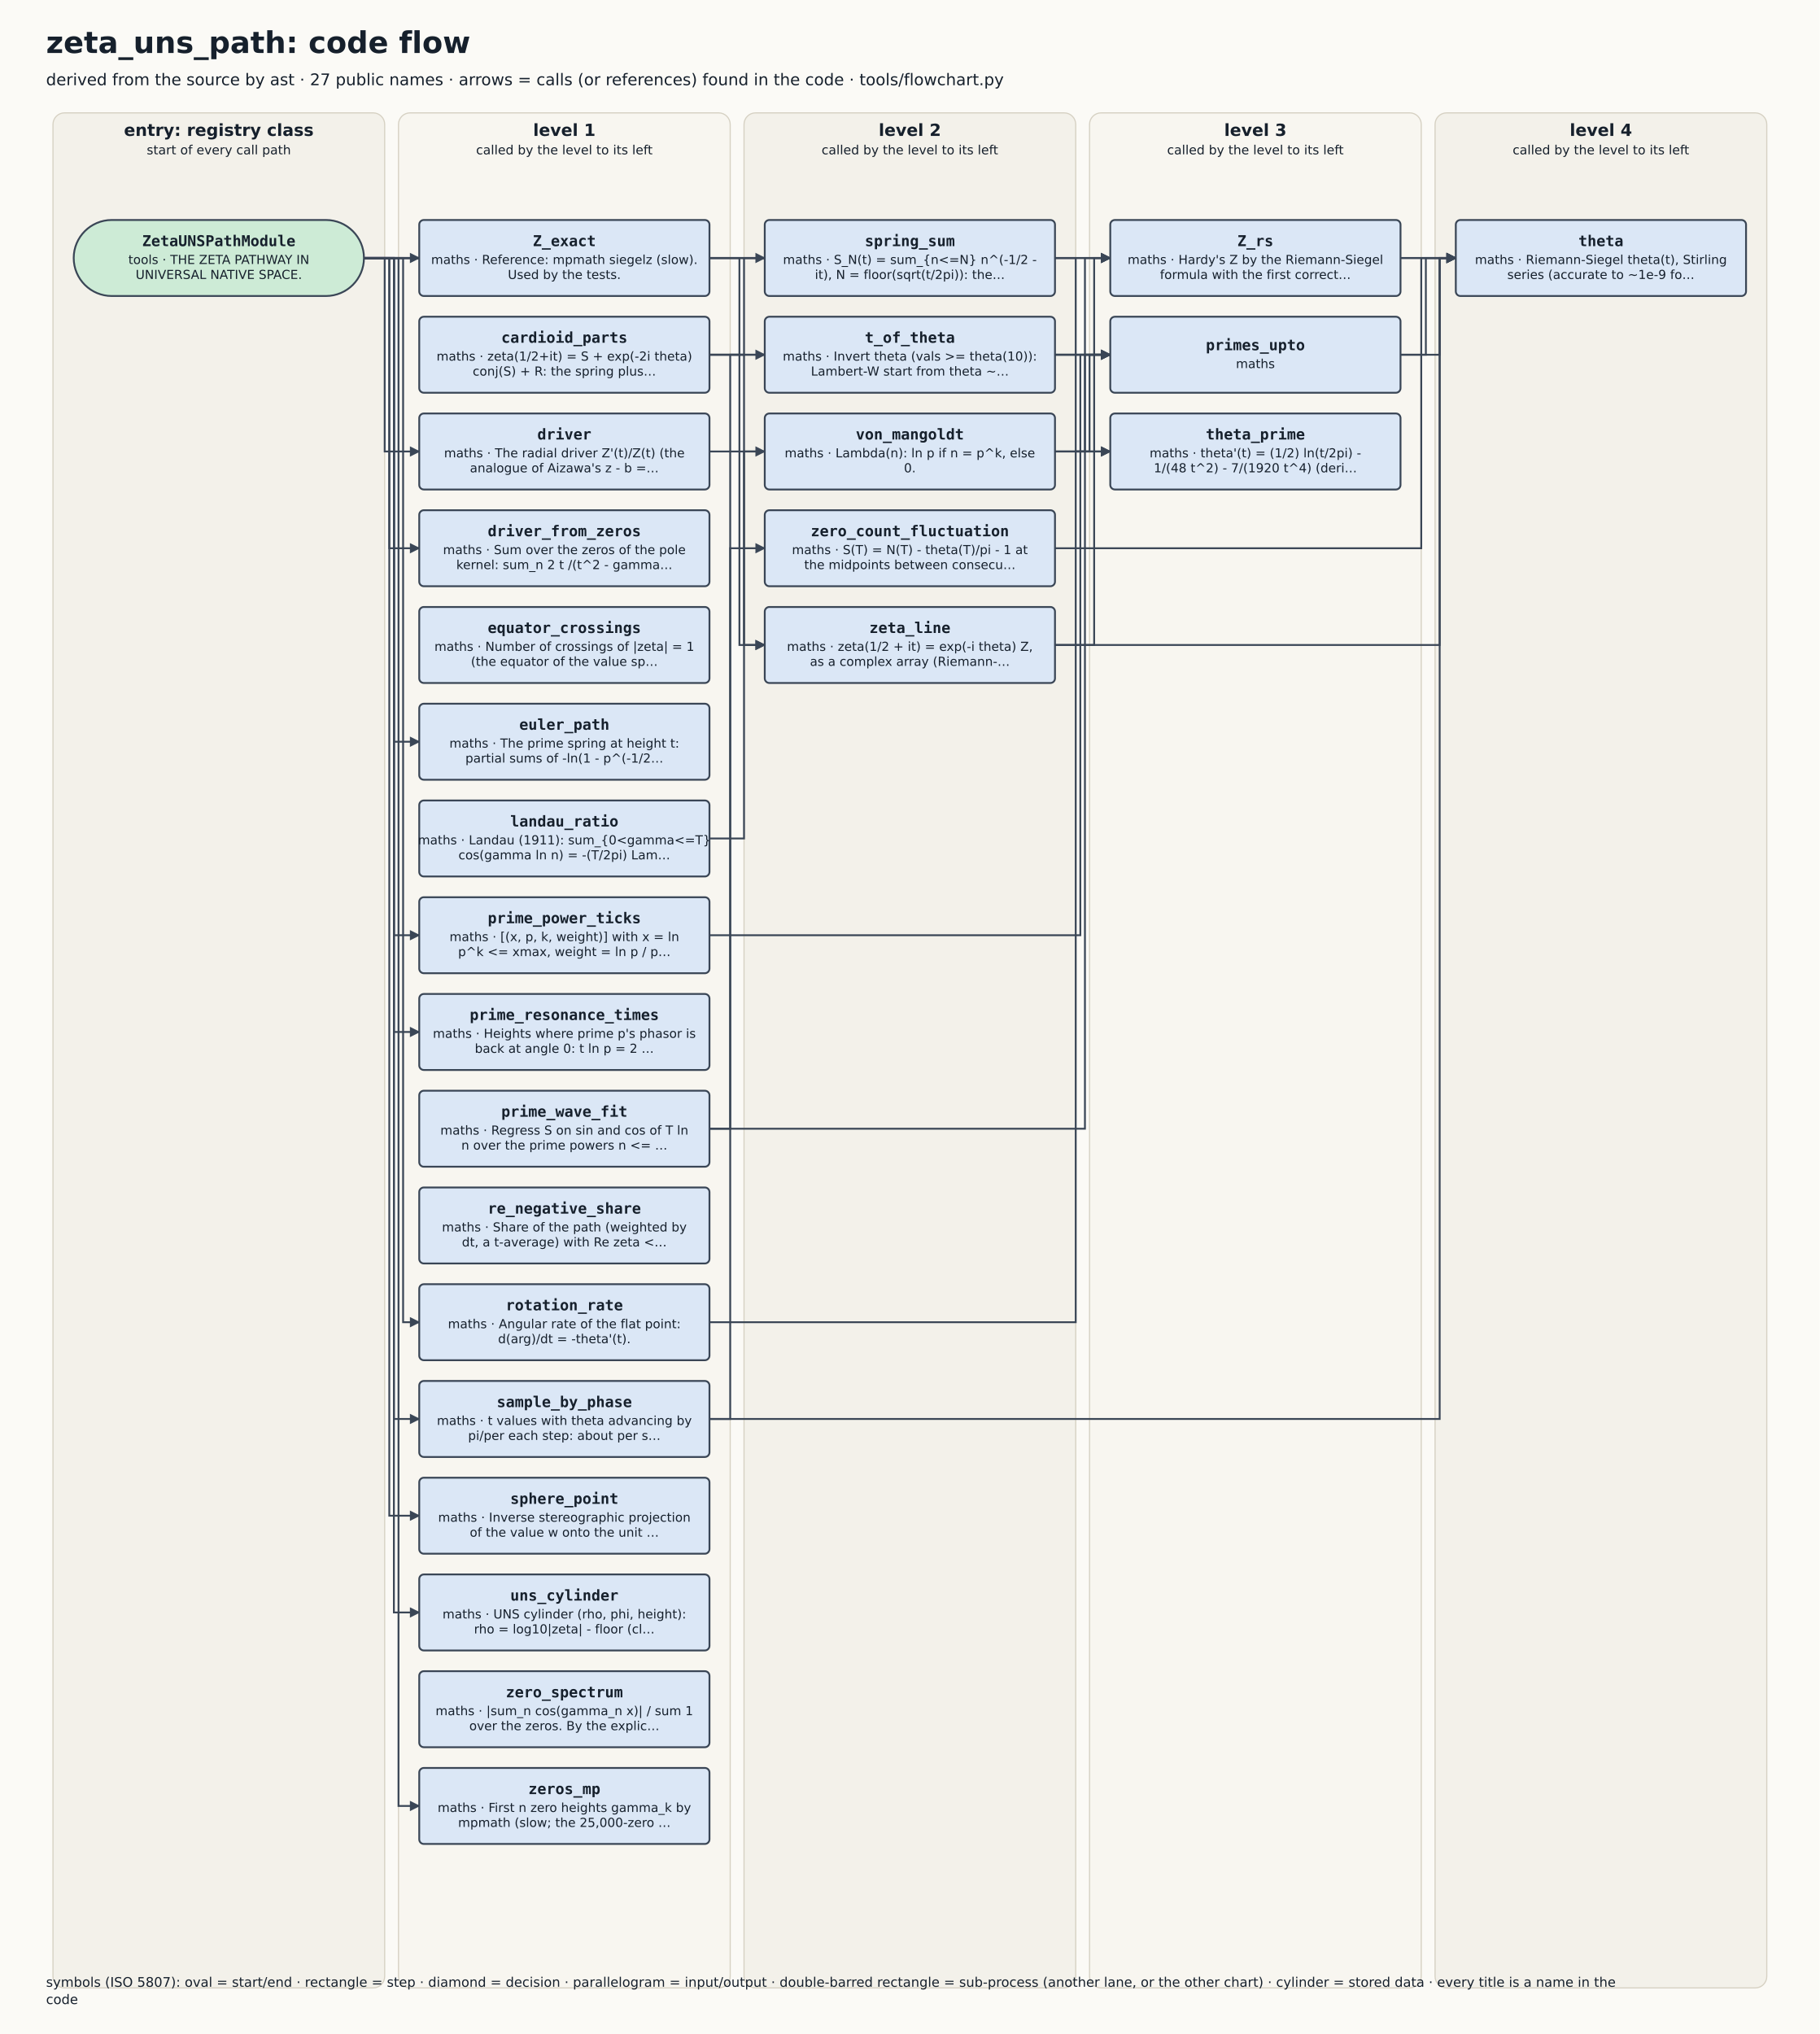
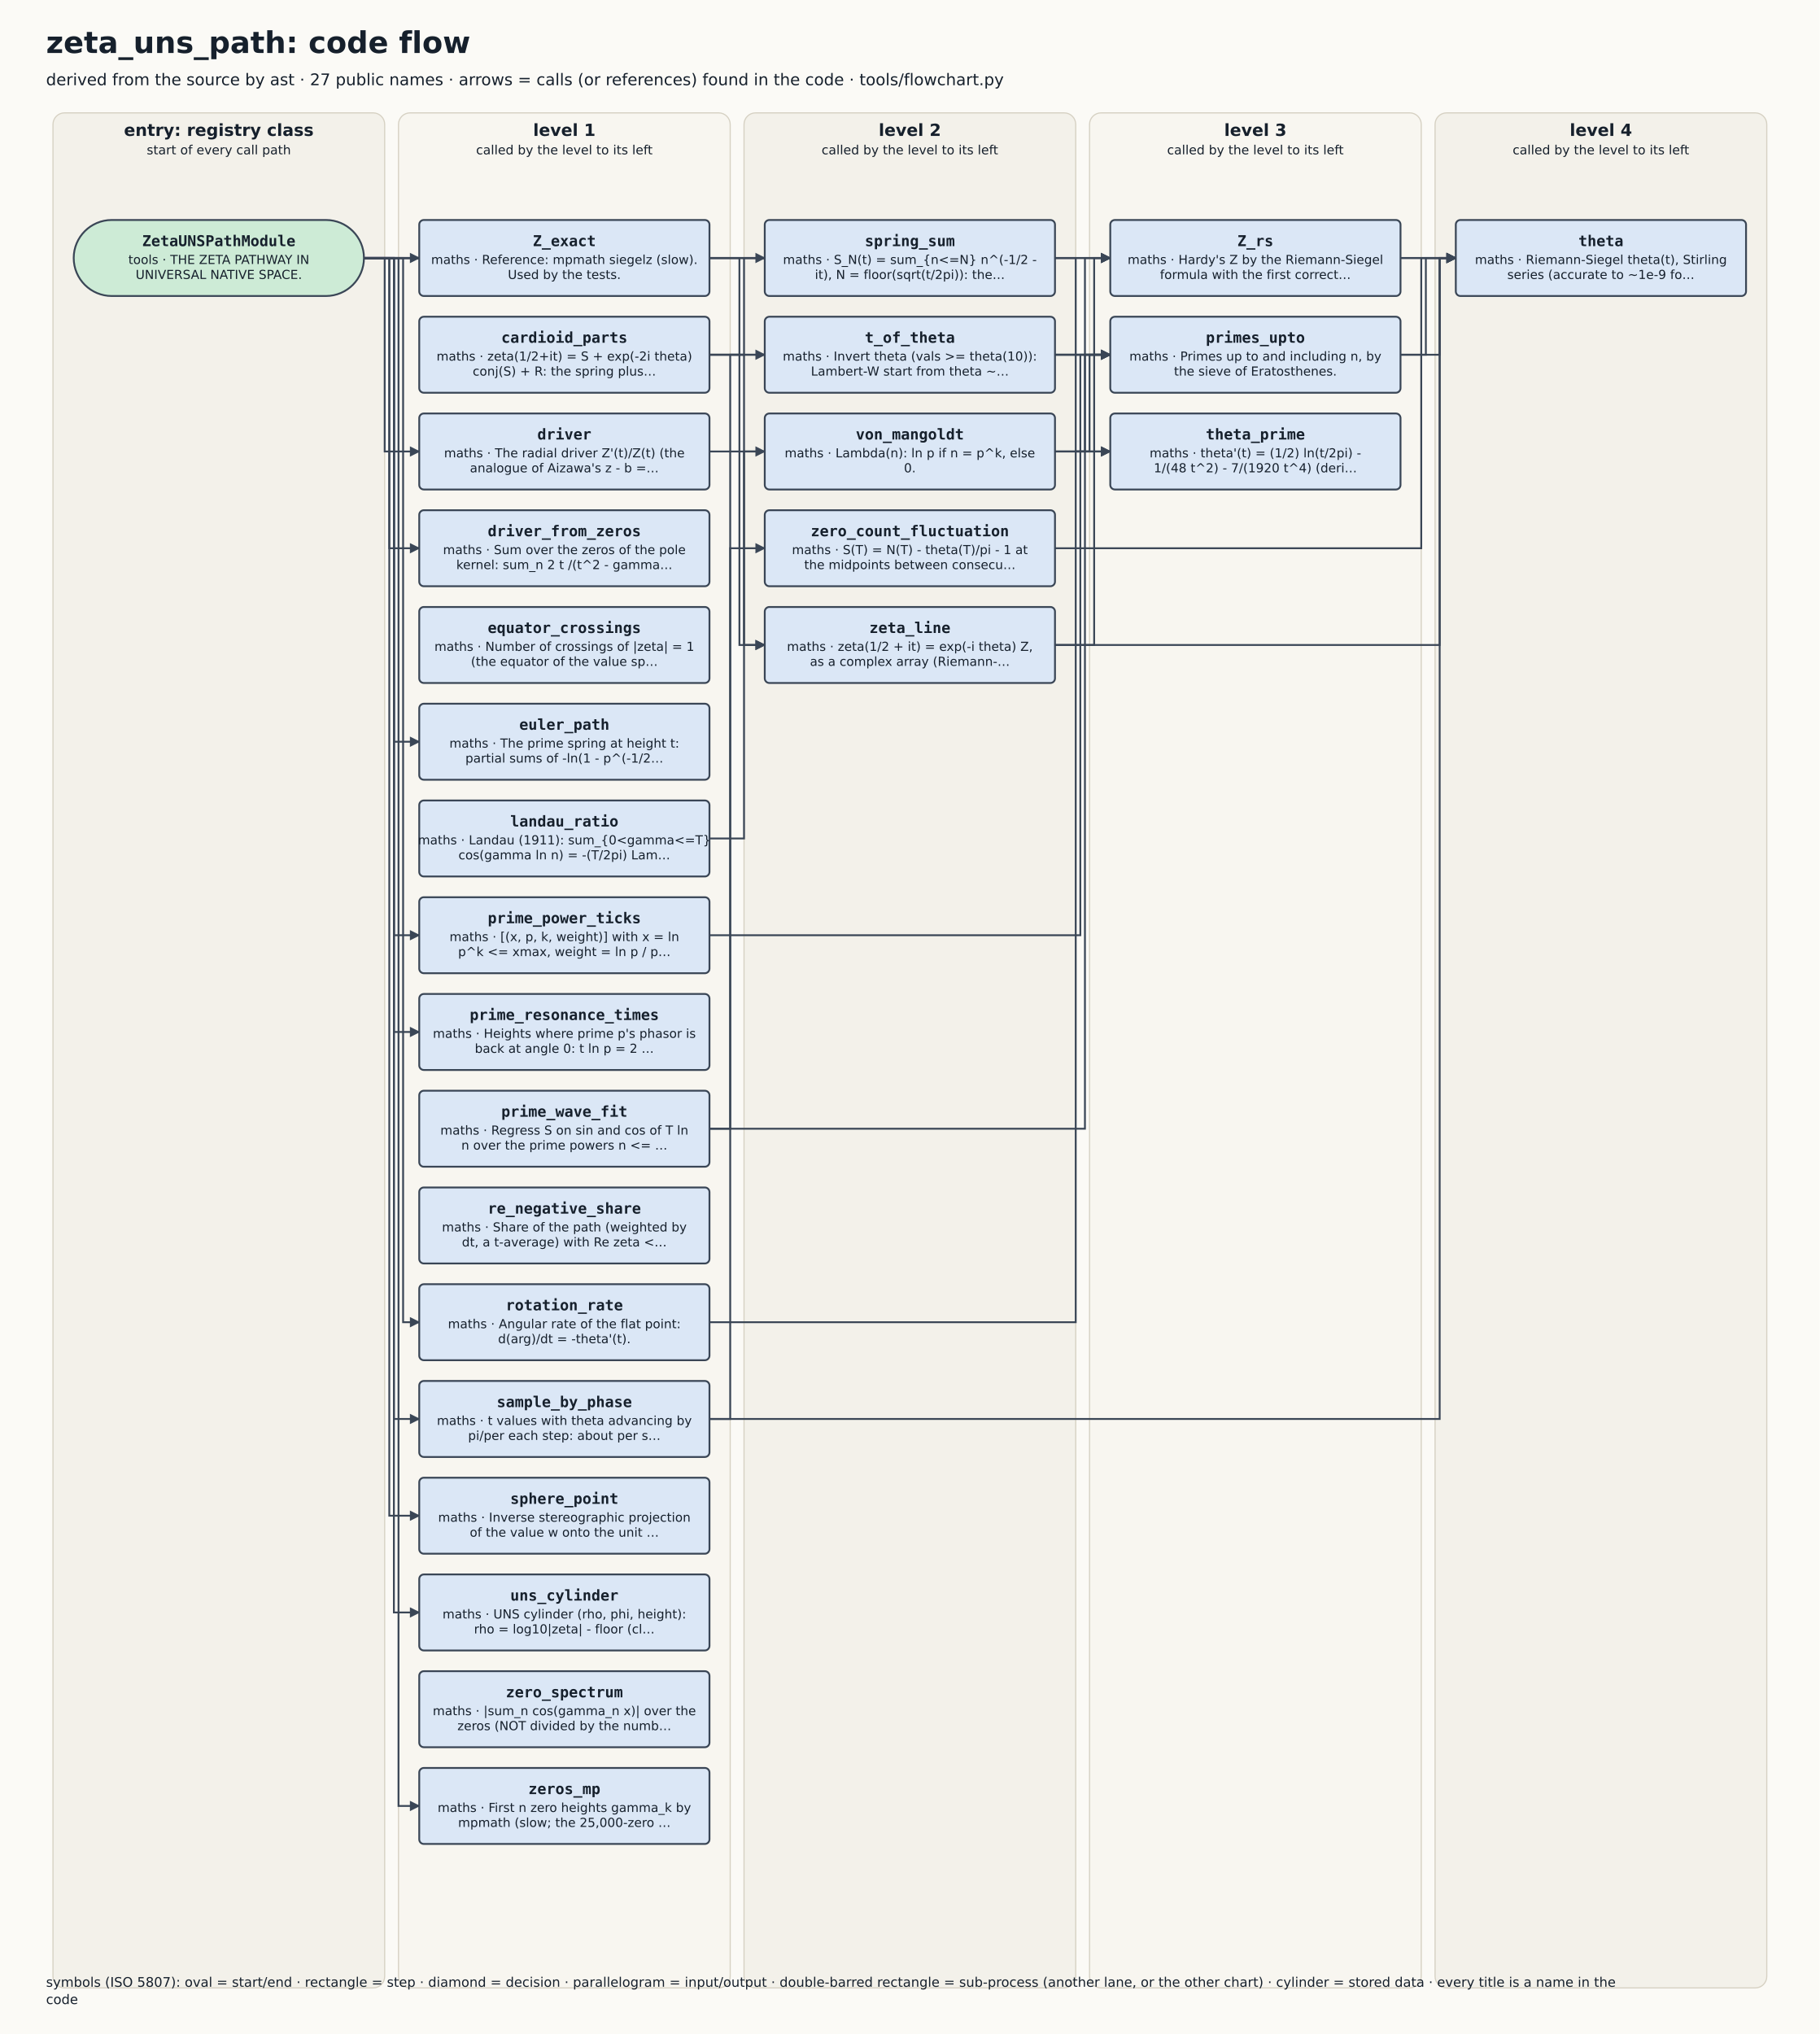
<svg xmlns="http://www.w3.org/2000/svg" width="1580" height="1766" viewBox="0 0 1580 1766" font-family="DejaVu Sans, Verdana, sans-serif">
  <defs>
    <marker id="ah" viewBox="0 0 10 10" refX="9" refY="5" markerWidth="9" markerHeight="9" markerUnits="userSpaceOnUse" orient="auto-start-reverse">
      <path d="M0,0 L10,5 L0,10 z" fill="#3a4656" />
    </marker>
  </defs>
  <rect width="1580" height="1766" fill="#fbfaf6" />
  <text x="40" y="46" font-size="26" font-weight="700" fill="#16202c">zeta_uns_path: code flow</text>
  <text x="40" y="74" font-size="14" fill="#16202c">derived from the source by ast · 27 public names · arrows = calls (or references) found in the code · tools/flowchart.py</text>
  <rect x="46" y="98" width="288" height="1628" rx="10" fill="#f3f1ea" stroke="#d6d1c3" />
  <text x="190.0" y="118" font-size="14.5" font-weight="700" fill="#16202c" text-anchor="middle">entry: registry class</text>
  <text x="190.0" y="134" font-size="11" fill="#16202c" text-anchor="middle">start of every call path</text>
  <rect x="346" y="98" width="288" height="1628" rx="10" fill="#f8f6f0" stroke="#d6d1c3" />
  <text x="490.0" y="118" font-size="14.5" font-weight="700" fill="#16202c" text-anchor="middle">level 1</text>
  <text x="490.0" y="134" font-size="11" fill="#16202c" text-anchor="middle">called by the level to its left</text>
  <rect x="646" y="98" width="288" height="1628" rx="10" fill="#f3f1ea" stroke="#d6d1c3" />
  <text x="790.0" y="118" font-size="14.5" font-weight="700" fill="#16202c" text-anchor="middle">level 2</text>
  <text x="790.0" y="134" font-size="11" fill="#16202c" text-anchor="middle">called by the level to its left</text>
  <rect x="946" y="98" width="288" height="1628" rx="10" fill="#f8f6f0" stroke="#d6d1c3" />
  <text x="1090.0" y="118" font-size="14.5" font-weight="700" fill="#16202c" text-anchor="middle">level 3</text>
  <text x="1090.0" y="134" font-size="11" fill="#16202c" text-anchor="middle">called by the level to its left</text>
  <rect x="1246" y="98" width="288" height="1628" rx="10" fill="#f3f1ea" stroke="#d6d1c3" />
  <text x="1390.0" y="118" font-size="14.5" font-weight="700" fill="#16202c" text-anchor="middle">level 4</text>
  <text x="1390.0" y="134" font-size="11" fill="#16202c" text-anchor="middle">called by the level to its left</text>
  <path d="M1216.0,224.0 L1234.0,224.0 L1234.0,224.0 L1264.0,224.0" fill="none" stroke="#3a4656" stroke-width="1.6" marker-end="url(#ah)" />
  <path d="M616.0,308.0 L646.0,308.0 L646.0,224.0 L664.0,224.0" fill="none" stroke="#3a4656" stroke-width="1.6" marker-end="url(#ah)" />
  <path d="M616.0,308.0 L1250.0,308.0 L1250.0,224.0 L1264.0,224.0" fill="none" stroke="#3a4656" stroke-width="1.6" marker-end="url(#ah)" />
  <path d="M616.0,308.0 L646.0,308.0 L646.0,560.0 L664.0,560.0" fill="none" stroke="#3a4656" stroke-width="1.6" marker-end="url(#ah)" />
  <path d="M616.0,392.0 L942.0,392.0 L942.0,224.0 L964.0,224.0" fill="none" stroke="#3a4656" stroke-width="1.6" marker-end="url(#ah)" />
  <path d="M616.0,728.0 L646.0,728.0 L646.0,392.0 L664.0,392.0" fill="none" stroke="#3a4656" stroke-width="1.6" marker-end="url(#ah)" />
  <path d="M616.0,812.0 L938.0,812.0 L938.0,308.0 L964.0,308.0" fill="none" stroke="#3a4656" stroke-width="1.6" marker-end="url(#ah)" />
  <path d="M616.0,980.0 L942.0,980.0 L942.0,308.0 L964.0,308.0" fill="none" stroke="#3a4656" stroke-width="1.6" marker-end="url(#ah)" />
  <path d="M616.0,980.0 L634.0,980.0 L634.0,476.0 L664.0,476.0" fill="none" stroke="#3a4656" stroke-width="1.6" marker-end="url(#ah)" />
  <path d="M616.0,1148.0 L934.0,1148.0 L934.0,392.0 L964.0,392.0" fill="none" stroke="#3a4656" stroke-width="1.6" marker-end="url(#ah)" />
  <path d="M616.0,1232.0 L634.0,1232.0 L634.0,308.0 L664.0,308.0" fill="none" stroke="#3a4656" stroke-width="1.6" marker-end="url(#ah)" />
  <path d="M616.0,1232.0 L1250.0,1232.0 L1250.0,224.0 L1264.0,224.0" fill="none" stroke="#3a4656" stroke-width="1.6" marker-end="url(#ah)" />
  <path d="M916.0,308.0 L1238.0,308.0 L1238.0,224.0 L1264.0,224.0" fill="none" stroke="#3a4656" stroke-width="1.6" marker-end="url(#ah)" />
  <path d="M916.0,308.0 L934.0,308.0 L934.0,392.0 L964.0,392.0" fill="none" stroke="#3a4656" stroke-width="1.6" marker-end="url(#ah)" />
  <path d="M916.0,392.0 L946.0,392.0 L946.0,308.0 L964.0,308.0" fill="none" stroke="#3a4656" stroke-width="1.6" marker-end="url(#ah)" />
  <path d="M916.0,476.0 L1234.0,476.0 L1234.0,224.0 L1264.0,224.0" fill="none" stroke="#3a4656" stroke-width="1.6" marker-end="url(#ah)" />
  <path d="M916.0,560.0 L950.0,560.0 L950.0,224.0 L964.0,224.0" fill="none" stroke="#3a4656" stroke-width="1.6" marker-end="url(#ah)" />
  <path d="M916.0,560.0 L1250.0,560.0 L1250.0,224.0 L1264.0,224.0" fill="none" stroke="#3a4656" stroke-width="1.6" marker-end="url(#ah)" />
  <path d="M316.0,224.0 L350.0,224.0 L350.0,224.0 L364.0,224.0" fill="none" stroke="#3a4656" stroke-width="1.6" marker-end="url(#ah)" />
  <path d="M316.0,224.0 L946.0,224.0 L946.0,224.0 L964.0,224.0" fill="none" stroke="#3a4656" stroke-width="1.6" marker-end="url(#ah)" />
  <path d="M316.0,224.0 L334.0,224.0 L334.0,392.0 L364.0,392.0" fill="none" stroke="#3a4656" stroke-width="1.6" marker-end="url(#ah)" />
  <path d="M316.0,224.0 L338.0,224.0 L338.0,476.0 L364.0,476.0" fill="none" stroke="#3a4656" stroke-width="1.6" marker-end="url(#ah)" />
  <path d="M316.0,224.0 L342.0,224.0 L342.0,644.0 L364.0,644.0" fill="none" stroke="#3a4656" stroke-width="1.6" marker-end="url(#ah)" />
  <path d="M316.0,224.0 L342.0,224.0 L342.0,812.0 L364.0,812.0" fill="none" stroke="#3a4656" stroke-width="1.6" marker-end="url(#ah)" />
  <path d="M316.0,224.0 L342.0,224.0 L342.0,896.0 L364.0,896.0" fill="none" stroke="#3a4656" stroke-width="1.6" marker-end="url(#ah)" />
  <path d="M316.0,224.0 L934.0,224.0 L934.0,308.0 L964.0,308.0" fill="none" stroke="#3a4656" stroke-width="1.6" marker-end="url(#ah)" />
  <path d="M316.0,224.0 L350.0,224.0 L350.0,1148.0 L364.0,1148.0" fill="none" stroke="#3a4656" stroke-width="1.6" marker-end="url(#ah)" />
  <path d="M316.0,224.0 L342.0,224.0 L342.0,1232.0 L364.0,1232.0" fill="none" stroke="#3a4656" stroke-width="1.6" marker-end="url(#ah)" />
  <path d="M316.0,224.0 L338.0,224.0 L338.0,1316.0 L364.0,1316.0" fill="none" stroke="#3a4656" stroke-width="1.6" marker-end="url(#ah)" />
  <path d="M316.0,224.0 L1246.0,224.0 L1246.0,224.0 L1264.0,224.0" fill="none" stroke="#3a4656" stroke-width="1.6" marker-end="url(#ah)" />
  <path d="M316.0,224.0 L342.0,224.0 L342.0,1400.0 L364.0,1400.0" fill="none" stroke="#3a4656" stroke-width="1.6" marker-end="url(#ah)" />
  <path d="M316.0,224.0 L346.0,224.0 L346.0,1568.0 L364.0,1568.0" fill="none" stroke="#3a4656" stroke-width="1.6" marker-end="url(#ah)" />
  <path d="M316.0,224.0 L642.0,224.0 L642.0,560.0 L664.0,560.0" fill="none" stroke="#3a4656" stroke-width="1.6" marker-end="url(#ah)" />
  <rect x="64.0" y="191.0" width="252" height="66" rx="33.0" fill="#cdebd6" stroke="#3a4656" stroke-width="1.6" />
  <text x="190.0" y="213.7" font-size="13.0" font-weight="700" fill="#16202c" text-anchor="middle" font-family="DejaVu Sans Mono, monospace">ZetaUNSPathModule</text>
  <text x="190.0" y="229.2" font-size="10.8" fill="#16202c" text-anchor="middle">tools · THE ZETA PATHWAY IN</text>
  <text x="190.0" y="242.2" font-size="10.8" fill="#16202c" text-anchor="middle">UNIVERSAL NATIVE SPACE.</text>
  <rect x="364.0" y="191.0" width="252" height="66" rx="4" fill="#dbe7f6" stroke="#3a4656" stroke-width="1.6" />
  <text x="490.0" y="213.7" font-size="13.0" font-weight="700" fill="#16202c" text-anchor="middle" font-family="DejaVu Sans Mono, monospace">Z_exact</text>
  <text x="490.0" y="229.2" font-size="10.8" fill="#16202c" text-anchor="middle">maths · Reference: mpmath siegelz (slow).</text>
  <text x="490.0" y="242.2" font-size="10.8" fill="#16202c" text-anchor="middle">Used by the tests.</text>
  <rect x="364.0" y="275.0" width="252" height="66" rx="4" fill="#dbe7f6" stroke="#3a4656" stroke-width="1.6" />
  <text x="490.0" y="297.6" font-size="13.0" font-weight="700" fill="#16202c" text-anchor="middle" font-family="DejaVu Sans Mono, monospace">cardioid_parts</text>
  <text x="490.0" y="313.1" font-size="10.8" fill="#16202c" text-anchor="middle">maths · zeta(1/2+it) = S + exp(-2i theta)</text>
  <text x="490.0" y="326.1" font-size="10.8" fill="#16202c" text-anchor="middle">conj(S) + R: the spring plus…</text>
  <rect x="364.0" y="359.0" width="252" height="66" rx="4" fill="#dbe7f6" stroke="#3a4656" stroke-width="1.6" />
  <text x="490.0" y="381.6" font-size="13.0" font-weight="700" fill="#16202c" text-anchor="middle" font-family="DejaVu Sans Mono, monospace">driver</text>
  <text x="490.0" y="397.1" font-size="10.8" fill="#16202c" text-anchor="middle">maths · The radial driver Z'(t)/Z(t) (the</text>
  <text x="490.0" y="410.1" font-size="10.8" fill="#16202c" text-anchor="middle">analogue of Aizawa's z - b =…</text>
  <rect x="364.0" y="443.0" width="252" height="66" rx="4" fill="#dbe7f6" stroke="#3a4656" stroke-width="1.6" />
  <text x="490.0" y="465.6" font-size="13.0" font-weight="700" fill="#16202c" text-anchor="middle" font-family="DejaVu Sans Mono, monospace">driver_from_zeros</text>
  <text x="490.0" y="481.1" font-size="10.8" fill="#16202c" text-anchor="middle">maths · Sum over the zeros of the pole</text>
  <text x="490.0" y="494.1" font-size="10.8" fill="#16202c" text-anchor="middle">kernel: sum_n 2 t /(t^2 - gamma…</text>
  <rect x="364.0" y="527.0" width="252" height="66" rx="4" fill="#dbe7f6" stroke="#3a4656" stroke-width="1.6" />
  <text x="490.0" y="549.6" font-size="13.0" font-weight="700" fill="#16202c" text-anchor="middle" font-family="DejaVu Sans Mono, monospace">equator_crossings</text>
  <text x="490.0" y="565.1" font-size="10.8" fill="#16202c" text-anchor="middle">maths · Number of crossings of |zeta| = 1</text>
  <text x="490.0" y="578.1" font-size="10.8" fill="#16202c" text-anchor="middle">(the equator of the value sp…</text>
  <rect x="364.0" y="611.0" width="252" height="66" rx="4" fill="#dbe7f6" stroke="#3a4656" stroke-width="1.6" />
  <text x="490.0" y="633.6" font-size="13.0" font-weight="700" fill="#16202c" text-anchor="middle" font-family="DejaVu Sans Mono, monospace">euler_path</text>
  <text x="490.0" y="649.1" font-size="10.8" fill="#16202c" text-anchor="middle">maths · The prime spring at height t:</text>
  <text x="490.0" y="662.1" font-size="10.8" fill="#16202c" text-anchor="middle">partial sums of  -ln(1 - p^(-1/2…</text>
  <rect x="364.0" y="695.0" width="252" height="66" rx="4" fill="#dbe7f6" stroke="#3a4656" stroke-width="1.6" />
  <text x="490.0" y="717.6" font-size="13.0" font-weight="700" fill="#16202c" text-anchor="middle" font-family="DejaVu Sans Mono, monospace">landau_ratio</text>
  <text x="490.0" y="733.1" font-size="10.8" fill="#16202c" text-anchor="middle">maths · Landau (1911): sum_{0&lt;gamma&lt;=T}</text>
  <text x="490.0" y="746.1" font-size="10.8" fill="#16202c" text-anchor="middle">cos(gamma ln n) = -(T/2pi) Lam…</text>
  <rect x="364.0" y="779.0" width="252" height="66" rx="4" fill="#dbe7f6" stroke="#3a4656" stroke-width="1.6" />
  <text x="490.0" y="801.6" font-size="13.0" font-weight="700" fill="#16202c" text-anchor="middle" font-family="DejaVu Sans Mono, monospace">prime_power_ticks</text>
  <text x="490.0" y="817.1" font-size="10.8" fill="#16202c" text-anchor="middle">maths · [(x, p, k, weight)] with x = ln</text>
  <text x="490.0" y="830.1" font-size="10.8" fill="#16202c" text-anchor="middle">p^k &lt;= xmax, weight = ln p / p…</text>
  <rect x="364.0" y="863.0" width="252" height="66" rx="4" fill="#dbe7f6" stroke="#3a4656" stroke-width="1.6" />
  <text x="490.0" y="885.6" font-size="13.0" font-weight="700" fill="#16202c" text-anchor="middle" font-family="DejaVu Sans Mono, monospace">prime_resonance_times</text>
  <text x="490.0" y="901.1" font-size="10.8" fill="#16202c" text-anchor="middle">maths · Heights where prime p's phasor is</text>
  <text x="490.0" y="914.1" font-size="10.8" fill="#16202c" text-anchor="middle">back at angle 0: t ln p = 2 …</text>
  <rect x="364.0" y="947.0" width="252" height="66" rx="4" fill="#dbe7f6" stroke="#3a4656" stroke-width="1.6" />
  <text x="490.0" y="969.6" font-size="13.0" font-weight="700" fill="#16202c" text-anchor="middle" font-family="DejaVu Sans Mono, monospace">prime_wave_fit</text>
  <text x="490.0" y="985.1" font-size="10.8" fill="#16202c" text-anchor="middle">maths · Regress S on sin and cos of T ln</text>
  <text x="490.0" y="998.1" font-size="10.8" fill="#16202c" text-anchor="middle">n over the prime powers n &lt;= …</text>
  <rect x="364.0" y="1031.0" width="252" height="66" rx="4" fill="#dbe7f6" stroke="#3a4656" stroke-width="1.6" />
  <text x="490.0" y="1053.7" font-size="13.0" font-weight="700" fill="#16202c" text-anchor="middle" font-family="DejaVu Sans Mono, monospace">re_negative_share</text>
  <text x="490.0" y="1069.2" font-size="10.8" fill="#16202c" text-anchor="middle">maths · Share of the path (weighted by</text>
  <text x="490.0" y="1082.2" font-size="10.8" fill="#16202c" text-anchor="middle">dt, a t-average) with Re zeta &lt;…</text>
  <rect x="364.0" y="1115.0" width="252" height="66" rx="4" fill="#dbe7f6" stroke="#3a4656" stroke-width="1.6" />
  <text x="490.0" y="1137.7" font-size="13.0" font-weight="700" fill="#16202c" text-anchor="middle" font-family="DejaVu Sans Mono, monospace">rotation_rate</text>
  <text x="490.0" y="1153.2" font-size="10.8" fill="#16202c" text-anchor="middle">maths · Angular rate of the flat point:</text>
  <text x="490.0" y="1166.2" font-size="10.8" fill="#16202c" text-anchor="middle">d(arg)/dt = -theta'(t).</text>
  <rect x="364.0" y="1199.0" width="252" height="66" rx="4" fill="#dbe7f6" stroke="#3a4656" stroke-width="1.6" />
  <text x="490.0" y="1221.7" font-size="13.0" font-weight="700" fill="#16202c" text-anchor="middle" font-family="DejaVu Sans Mono, monospace">sample_by_phase</text>
  <text x="490.0" y="1237.2" font-size="10.8" fill="#16202c" text-anchor="middle">maths · t values with theta advancing by</text>
  <text x="490.0" y="1250.2" font-size="10.8" fill="#16202c" text-anchor="middle">pi/per each step: about per s…</text>
  <rect x="364.0" y="1283.0" width="252" height="66" rx="4" fill="#dbe7f6" stroke="#3a4656" stroke-width="1.6" />
  <text x="490.0" y="1305.7" font-size="13.0" font-weight="700" fill="#16202c" text-anchor="middle" font-family="DejaVu Sans Mono, monospace">sphere_point</text>
  <text x="490.0" y="1321.2" font-size="10.8" fill="#16202c" text-anchor="middle">maths · Inverse stereographic projection</text>
  <text x="490.0" y="1334.2" font-size="10.8" fill="#16202c" text-anchor="middle">of the value w onto the unit …</text>
  <rect x="364.0" y="1367.0" width="252" height="66" rx="4" fill="#dbe7f6" stroke="#3a4656" stroke-width="1.6" />
  <text x="490.0" y="1389.7" font-size="13.0" font-weight="700" fill="#16202c" text-anchor="middle" font-family="DejaVu Sans Mono, monospace">uns_cylinder</text>
  <text x="490.0" y="1405.2" font-size="10.8" fill="#16202c" text-anchor="middle">maths · UNS cylinder (rho, phi, height):</text>
  <text x="490.0" y="1418.2" font-size="10.8" fill="#16202c" text-anchor="middle">rho = log10|zeta| - floor (cl…</text>
  <rect x="364.0" y="1451.0" width="252" height="66" rx="4" fill="#dbe7f6" stroke="#3a4656" stroke-width="1.6" />
  <text x="490.0" y="1473.7" font-size="13.0" font-weight="700" fill="#16202c" text-anchor="middle" font-family="DejaVu Sans Mono, monospace">zero_spectrum</text>
-   <text x="490.0" y="1489.2" font-size="10.8" fill="#16202c" text-anchor="middle">maths · |sum_n cos(gamma_n x)| / sum 1</text>
-   <text x="490.0" y="1502.2" font-size="10.8" fill="#16202c" text-anchor="middle">over the zeros.  By the explic…</text>
+   <text x="490.0" y="1489.2" font-size="10.8" fill="#16202c" text-anchor="middle">maths · |sum_n cos(gamma_n x)| over the</text>
+   <text x="490.0" y="1502.2" font-size="10.8" fill="#16202c" text-anchor="middle">zeros (NOT divided by the numb…</text>
  <rect x="364.0" y="1535.0" width="252" height="66" rx="4" fill="#dbe7f6" stroke="#3a4656" stroke-width="1.6" />
  <text x="490.0" y="1557.7" font-size="13.0" font-weight="700" fill="#16202c" text-anchor="middle" font-family="DejaVu Sans Mono, monospace">zeros_mp</text>
  <text x="490.0" y="1573.2" font-size="10.8" fill="#16202c" text-anchor="middle">maths · First n zero heights gamma_k by</text>
  <text x="490.0" y="1586.2" font-size="10.8" fill="#16202c" text-anchor="middle">mpmath (slow; the 25,000-zero …</text>
  <rect x="664.0" y="191.0" width="252" height="66" rx="4" fill="#dbe7f6" stroke="#3a4656" stroke-width="1.6" />
  <text x="790.0" y="213.7" font-size="13.0" font-weight="700" fill="#16202c" text-anchor="middle" font-family="DejaVu Sans Mono, monospace">spring_sum</text>
  <text x="790.0" y="229.2" font-size="10.8" fill="#16202c" text-anchor="middle">maths · S_N(t) = sum_{n&lt;=N} n^(-1/2 -</text>
  <text x="790.0" y="242.2" font-size="10.8" fill="#16202c" text-anchor="middle">it), N = floor(sqrt(t/2pi)): the…</text>
  <rect x="664.0" y="275.0" width="252" height="66" rx="4" fill="#dbe7f6" stroke="#3a4656" stroke-width="1.6" />
  <text x="790.0" y="297.6" font-size="13.0" font-weight="700" fill="#16202c" text-anchor="middle" font-family="DejaVu Sans Mono, monospace">t_of_theta</text>
  <text x="790.0" y="313.1" font-size="10.8" fill="#16202c" text-anchor="middle">maths · Invert theta (vals &gt;= theta(10)):</text>
  <text x="790.0" y="326.1" font-size="10.8" fill="#16202c" text-anchor="middle">Lambert-W start from theta ~…</text>
  <rect x="664.0" y="359.0" width="252" height="66" rx="4" fill="#dbe7f6" stroke="#3a4656" stroke-width="1.6" />
  <text x="790.0" y="381.6" font-size="13.0" font-weight="700" fill="#16202c" text-anchor="middle" font-family="DejaVu Sans Mono, monospace">von_mangoldt</text>
  <text x="790.0" y="397.1" font-size="10.8" fill="#16202c" text-anchor="middle">maths · Lambda(n): ln p if n = p^k, else</text>
  <text x="790.0" y="410.1" font-size="10.8" fill="#16202c" text-anchor="middle">0.</text>
  <rect x="664.0" y="443.0" width="252" height="66" rx="4" fill="#dbe7f6" stroke="#3a4656" stroke-width="1.6" />
  <text x="790.0" y="465.6" font-size="13.0" font-weight="700" fill="#16202c" text-anchor="middle" font-family="DejaVu Sans Mono, monospace">zero_count_fluctuation</text>
  <text x="790.0" y="481.1" font-size="10.8" fill="#16202c" text-anchor="middle">maths · S(T) = N(T) - theta(T)/pi - 1 at</text>
  <text x="790.0" y="494.1" font-size="10.8" fill="#16202c" text-anchor="middle">the midpoints between consecu…</text>
  <rect x="664.0" y="527.0" width="252" height="66" rx="4" fill="#dbe7f6" stroke="#3a4656" stroke-width="1.6" />
  <text x="790.0" y="549.6" font-size="13.0" font-weight="700" fill="#16202c" text-anchor="middle" font-family="DejaVu Sans Mono, monospace">zeta_line</text>
  <text x="790.0" y="565.1" font-size="10.8" fill="#16202c" text-anchor="middle">maths · zeta(1/2 + it) = exp(-i theta) Z,</text>
  <text x="790.0" y="578.1" font-size="10.8" fill="#16202c" text-anchor="middle">as a complex array (Riemann-…</text>
  <rect x="964.0" y="191.0" width="252" height="66" rx="4" fill="#dbe7f6" stroke="#3a4656" stroke-width="1.6" />
  <text x="1090.0" y="213.7" font-size="13.0" font-weight="700" fill="#16202c" text-anchor="middle" font-family="DejaVu Sans Mono, monospace">Z_rs</text>
  <text x="1090.0" y="229.2" font-size="10.8" fill="#16202c" text-anchor="middle">maths · Hardy's Z by the Riemann-Siegel</text>
  <text x="1090.0" y="242.2" font-size="10.8" fill="#16202c" text-anchor="middle">formula with the first correct…</text>
  <rect x="964.0" y="275.0" width="252" height="66" rx="4" fill="#dbe7f6" stroke="#3a4656" stroke-width="1.6" />
-   <text x="1090.0" y="304.1" font-size="13.0" font-weight="700" fill="#16202c" text-anchor="middle" font-family="DejaVu Sans Mono, monospace">primes_upto</text>
-   <text x="1090.0" y="319.6" font-size="10.8" fill="#16202c" text-anchor="middle">maths</text>
+   <text x="1090.0" y="297.6" font-size="13.0" font-weight="700" fill="#16202c" text-anchor="middle" font-family="DejaVu Sans Mono, monospace">primes_upto</text>
+   <text x="1090.0" y="313.1" font-size="10.8" fill="#16202c" text-anchor="middle">maths · Primes up to and including n, by</text>
+   <text x="1090.0" y="326.1" font-size="10.8" fill="#16202c" text-anchor="middle">the sieve of Eratosthenes.</text>
  <rect x="964.0" y="359.0" width="252" height="66" rx="4" fill="#dbe7f6" stroke="#3a4656" stroke-width="1.6" />
  <text x="1090.0" y="381.6" font-size="13.0" font-weight="700" fill="#16202c" text-anchor="middle" font-family="DejaVu Sans Mono, monospace">theta_prime</text>
  <text x="1090.0" y="397.1" font-size="10.8" fill="#16202c" text-anchor="middle">maths · theta'(t) = (1/2) ln(t/2pi) -</text>
  <text x="1090.0" y="410.1" font-size="10.8" fill="#16202c" text-anchor="middle">1/(48 t^2) - 7/(1920 t^4)  (deri…</text>
  <rect x="1264.0" y="191.0" width="252" height="66" rx="4" fill="#dbe7f6" stroke="#3a4656" stroke-width="1.6" />
  <text x="1390.0" y="213.7" font-size="13.0" font-weight="700" fill="#16202c" text-anchor="middle" font-family="DejaVu Sans Mono, monospace">theta</text>
  <text x="1390.0" y="229.2" font-size="10.8" fill="#16202c" text-anchor="middle">maths · Riemann-Siegel theta(t), Stirling</text>
  <text x="1390.0" y="242.2" font-size="10.8" fill="#16202c" text-anchor="middle">series (accurate to ~1e-9 fo…</text>
  <text x="40" y="1725" font-size="11.5" fill="#16202c">symbols (ISO 5807): oval = start/end · rectangle = step · diamond = decision · parallelogram = input/output · double-barred rectangle = sub-process (another lane, or the other chart) · cylinder = stored data · every title is a name in the</text>
  <text x="40" y="1740" font-size="11.5" fill="#16202c">code</text>
</svg>
